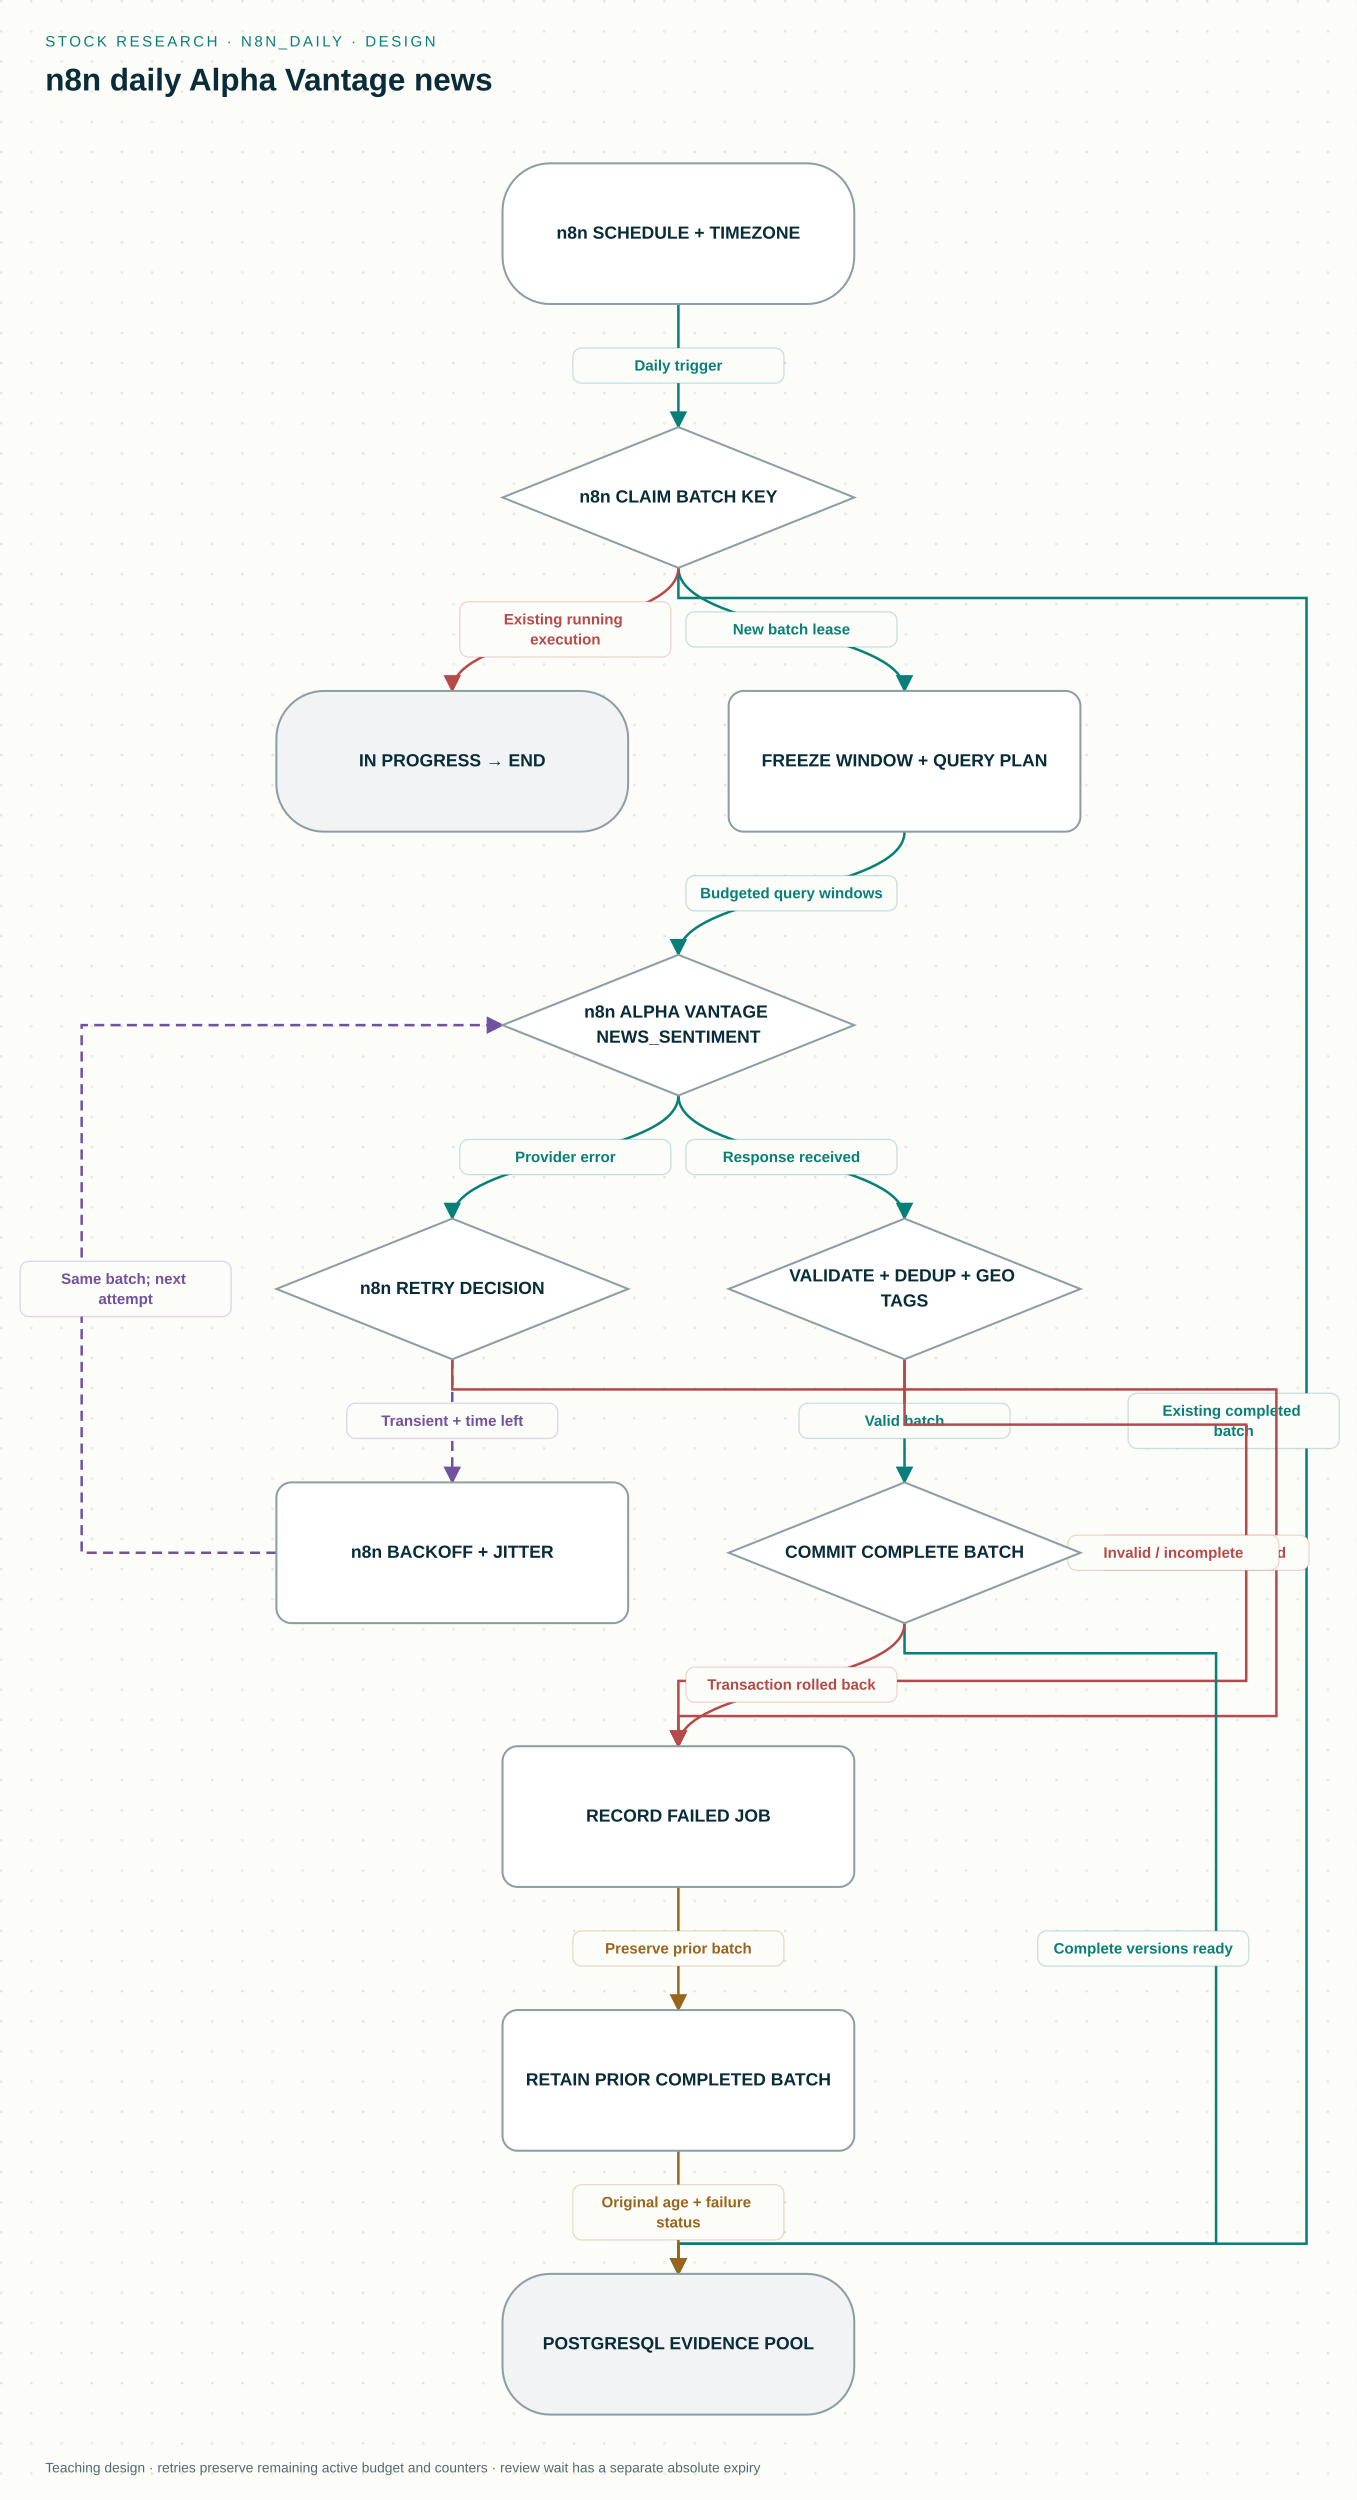
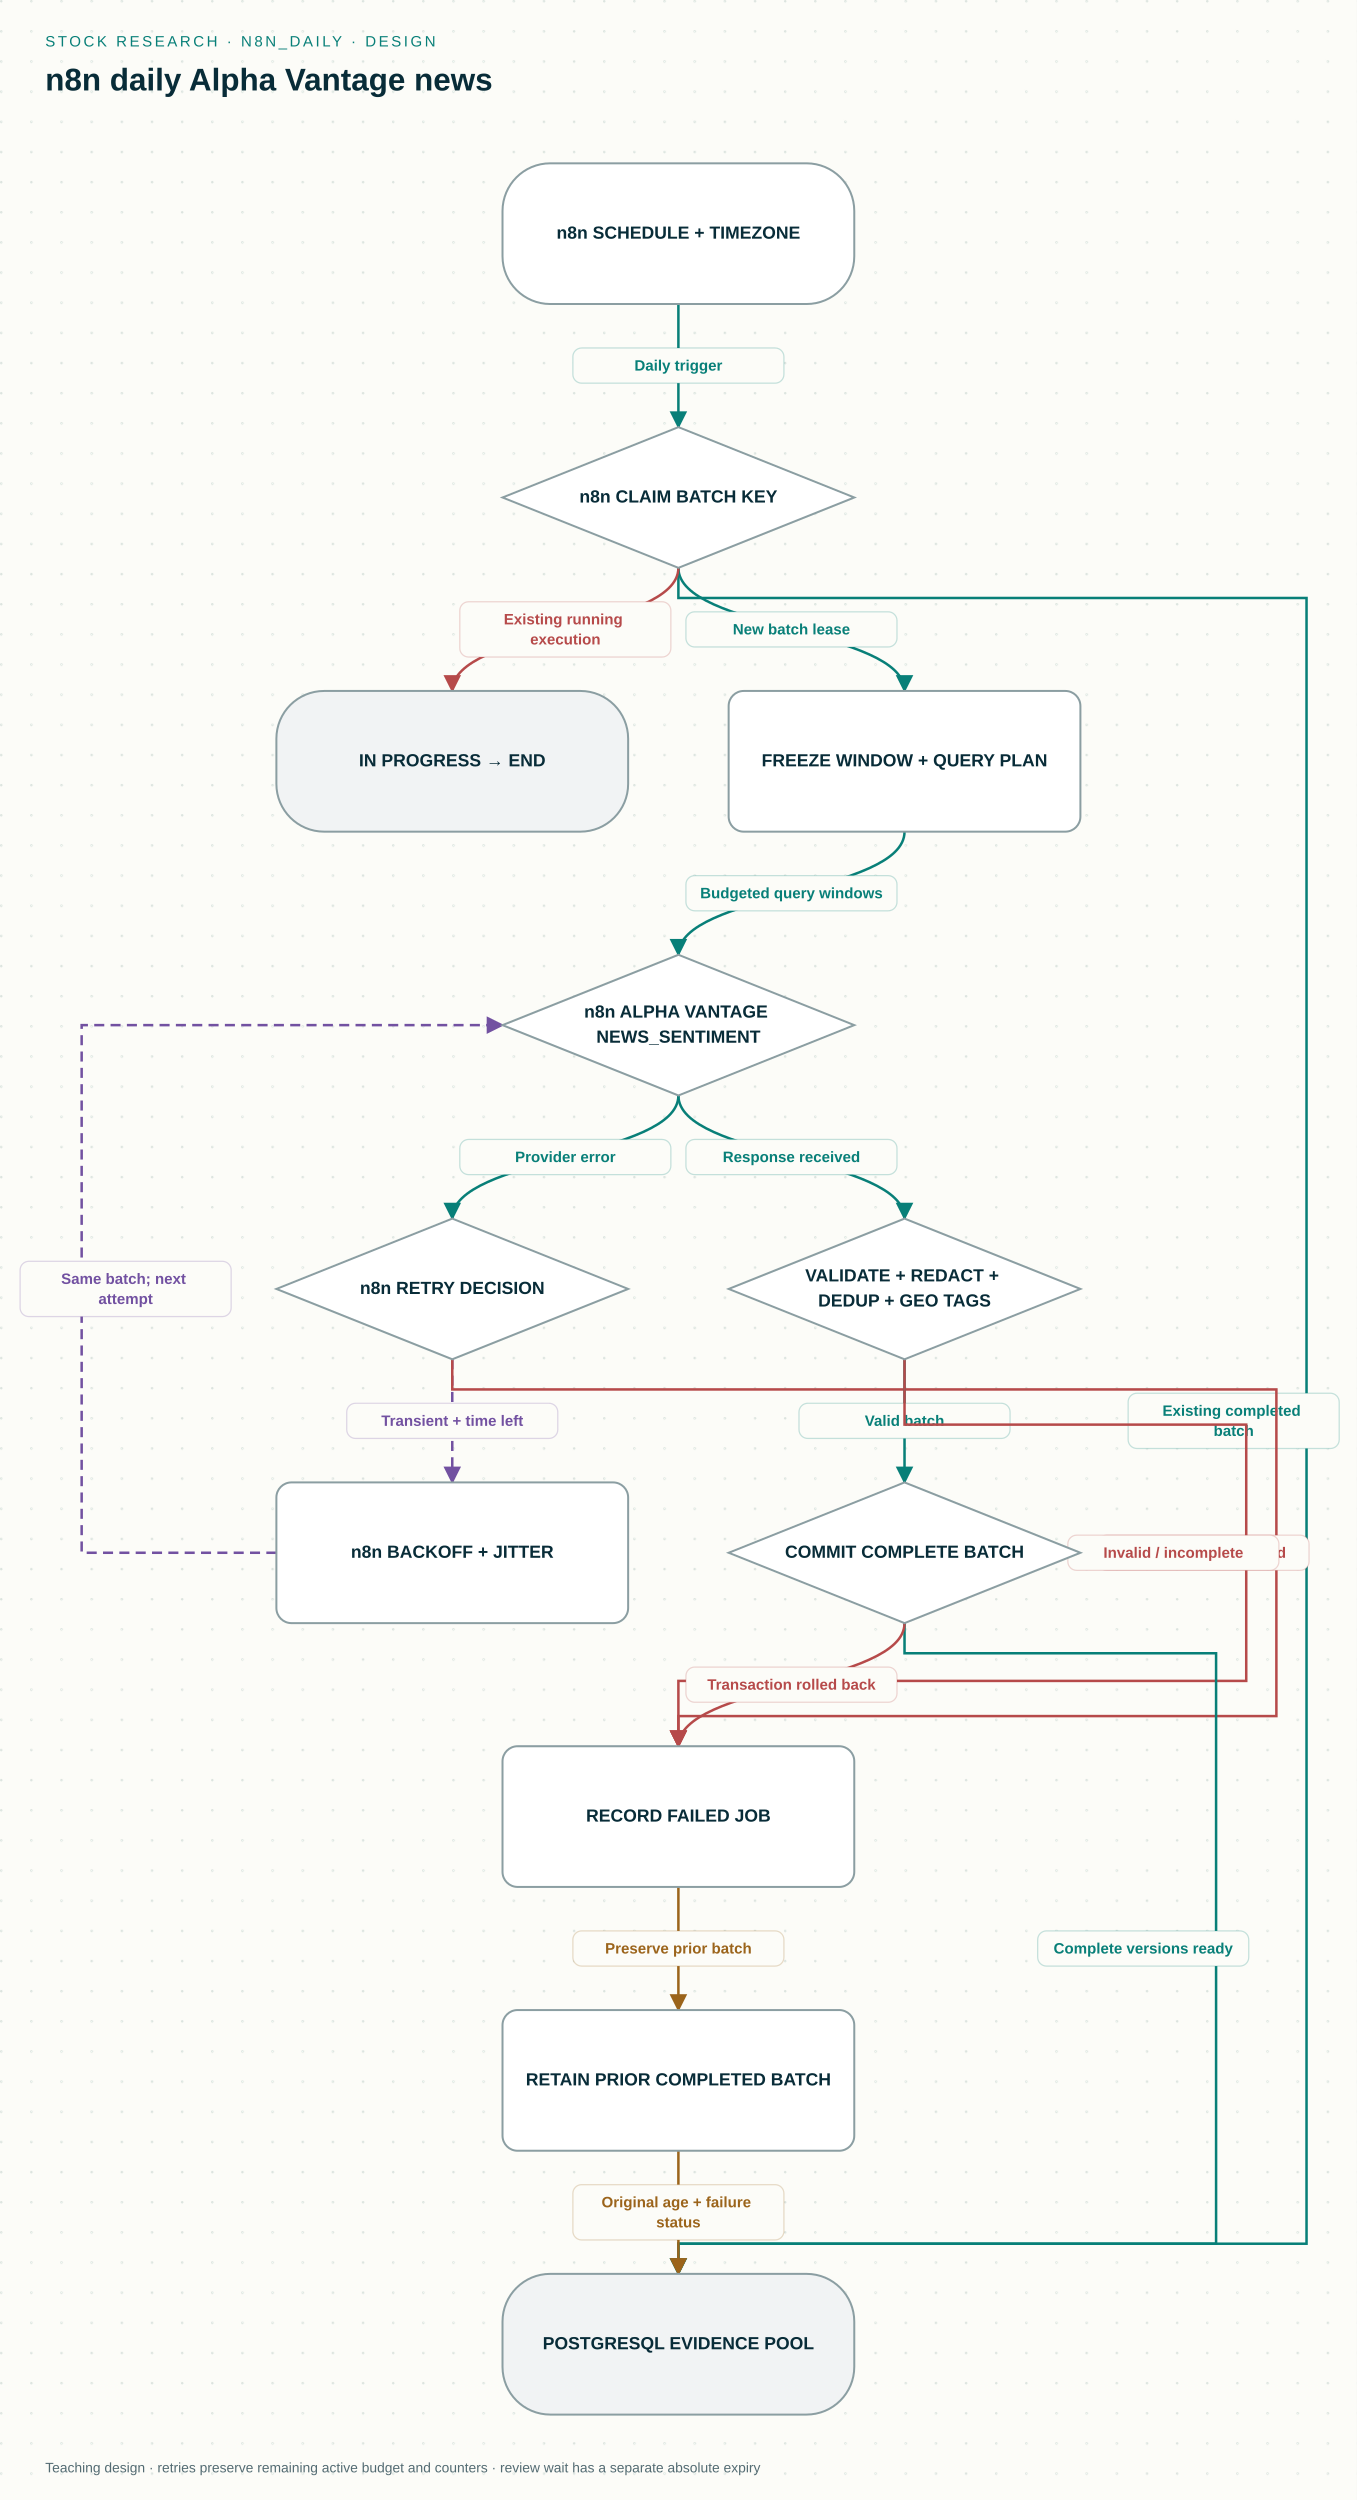
<svg xmlns="http://www.w3.org/2000/svg" viewBox="0 0 1080 1990" width="1080" height="1990" role="img" aria-label="n8n daily Alpha Vantage news" style="font-family:Arial, &quot;Noto Sans TC&quot;, sans-serif;display:block;max-width:100%;height:auto">
  <defs>
    <pattern id="n8n_daily-en-grid" width="24" height="24" patternUnits="userSpaceOnUse">
      <circle cx="1" cy="1" r="1" fill="#dce4df" />
    </pattern>
    <marker id="n8n_daily-en-flow" viewBox="0 0 10 10" refX="9" refY="5" markerWidth="7" markerHeight="7" orient="auto-start-reverse">
      <path d="M 0 0 L 10 5 L 0 10 z" fill="#087f78" />
    </marker>
    <marker id="n8n_daily-en-retry" viewBox="0 0 10 10" refX="9" refY="5" markerWidth="7" markerHeight="7" orient="auto-start-reverse">
      <path d="M 0 0 L 10 5 L 0 10 z" fill="#7251a1" />
    </marker>
    <marker id="n8n_daily-en-fallback" viewBox="0 0 10 10" refX="9" refY="5" markerWidth="7" markerHeight="7" orient="auto-start-reverse">
      <path d="M 0 0 L 10 5 L 0 10 z" fill="#9b641b" />
    </marker>
    <marker id="n8n_daily-en-stop" viewBox="0 0 10 10" refX="9" refY="5" markerWidth="7" markerHeight="7" orient="auto-start-reverse">
      <path d="M 0 0 L 10 5 L 0 10 z" fill="#b64a4a" />
    </marker>
  </defs>
  <rect width="1080" height="1990" fill="#fcfcf8" />
  <rect width="1080" height="1990" fill="url(#n8n_daily-en-grid)" />
  <text x="36" y="37" fill="#087f78" font-size="12" letter-spacing="2">STOCK RESEARCH · N8N_DAILY · DESIGN</text>
  <text x="36" y="72" fill="#082c38" font-size="25" font-weight="700">n8n daily Alpha Vantage news</text>
  <g opacity="1">
    <path d="M 540 242 C 540 291, 540 291, 540 340" fill="none" stroke="#087f78" stroke-width="2" marker-end="url(#n8n_daily-en-flow)" />
    <rect x="456" y="277" width="168" height="28" rx="7" fill="#fcfcf8" stroke="#087f78" stroke-opacity=".23" />
    <text x="540" text-anchor="middle" fill="#087f78" font-size="12" font-weight="600">
      <tspan x="540" y="295">Daily trigger</tspan>
    </text>
  </g>
  <g opacity="1">
    <path d="M 540 452 C 540 501, 720 501, 720 550" fill="none" stroke="#087f78" stroke-width="2" marker-end="url(#n8n_daily-en-flow)" />
    <rect x="546" y="487" width="168" height="28" rx="7" fill="#fcfcf8" stroke="#087f78" stroke-opacity=".23" />
    <text x="630" text-anchor="middle" fill="#087f78" font-size="12" font-weight="600">
      <tspan x="630" y="505">New batch lease</tspan>
    </text>
  </g>
  <g opacity="1">
    <path d="M 720 662 C 720 711, 540 711, 540 760" fill="none" stroke="#087f78" stroke-width="2" marker-end="url(#n8n_daily-en-flow)" />
    <rect x="546" y="697" width="168" height="28" rx="7" fill="#fcfcf8" stroke="#087f78" stroke-opacity=".23" />
    <text x="630" text-anchor="middle" fill="#087f78" font-size="12" font-weight="600">
      <tspan x="630" y="715">Budgeted query windows</tspan>
    </text>
  </g>
  <g opacity="1">
    <path d="M 540 452 V 476 H 1040 V 1786 H 540 V 1810" fill="none" stroke="#087f78" stroke-width="2" marker-end="url(#n8n_daily-en-flow)" />
    <rect x="898" y="1109" width="168" height="44" rx="7" fill="#fcfcf8" stroke="#087f78" stroke-opacity=".23" />
    <text x="982" text-anchor="middle" fill="#087f78" font-size="12" font-weight="600">
      <tspan x="982" y="1127">Existing completed</tspan>
      <tspan x="982" y="1143">batch</tspan>
    </text>
  </g>
  <g opacity="1">
    <path d="M 540 452 C 540 501, 360 501, 360 550" fill="none" stroke="#b64a4a" stroke-width="2" marker-end="url(#n8n_daily-en-stop)" />
    <rect x="366" y="479" width="168" height="44" rx="7" fill="#fcfcf8" stroke="#b64a4a" stroke-opacity=".23" />
    <text x="450" text-anchor="middle" fill="#b64a4a" font-size="12" font-weight="600">
      <tspan x="450" y="497">Existing running</tspan>
      <tspan x="450" y="513">execution</tspan>
    </text>
  </g>
  <g opacity="1">
    <path d="M 540 872 C 540 921, 720 921, 720 970" fill="none" stroke="#087f78" stroke-width="2" marker-end="url(#n8n_daily-en-flow)" />
    <rect x="546" y="907" width="168" height="28" rx="7" fill="#fcfcf8" stroke="#087f78" stroke-opacity=".23" />
    <text x="630" text-anchor="middle" fill="#087f78" font-size="12" font-weight="600">
      <tspan x="630" y="925">Response received</tspan>
    </text>
  </g>
  <g opacity="1">
    <path d="M 540 872 C 540 921, 360 921, 360 970" fill="none" stroke="#087f78" stroke-width="2" marker-end="url(#n8n_daily-en-flow)" />
    <rect x="366" y="907" width="168" height="28" rx="7" fill="#fcfcf8" stroke="#087f78" stroke-opacity=".23" />
    <text x="450" text-anchor="middle" fill="#087f78" font-size="12" font-weight="600">
      <tspan x="450" y="925">Provider error</tspan>
    </text>
  </g>
  <g opacity="1">
    <path d="M 360 1082 C 360 1131, 360 1131, 360 1180" fill="none" stroke="#7251a1" stroke-width="2" stroke-dasharray="8 5" marker-end="url(#n8n_daily-en-retry)" />
    <rect x="276" y="1117" width="168" height="28" rx="7" fill="#fcfcf8" stroke="#7251a1" stroke-opacity=".23" />
    <text x="360" text-anchor="middle" fill="#7251a1" font-size="12" font-weight="600">
      <tspan x="360" y="1135">Transient + time left</tspan>
    </text>
  </g>
  <g opacity="1">
    <path d="M 220 1236 H 65 V 816 H 400" fill="none" stroke="#7251a1" stroke-width="2" stroke-dasharray="8 5" marker-end="url(#n8n_daily-en-retry)" />
    <rect x="16" y="1004" width="168" height="44" rx="7" fill="#fcfcf8" stroke="#7251a1" stroke-opacity=".23" />
    <text x="100" text-anchor="middle" fill="#7251a1" font-size="12" font-weight="600">
      <tspan x="100" y="1022">Same batch; next</tspan>
      <tspan x="100" y="1038">attempt</tspan>
    </text>
  </g>
  <g opacity="1">
    <path d="M 360 1082 V 1106 H 1016 V 1366 H 540 V 1390" fill="none" stroke="#b64a4a" stroke-width="2" marker-end="url(#n8n_daily-en-stop)" />
    <rect x="874" y="1222" width="168" height="28" rx="7" fill="#fcfcf8" stroke="#b64a4a" stroke-opacity=".23" />
    <text x="958" text-anchor="middle" fill="#b64a4a" font-size="12" font-weight="600">
      <tspan x="958" y="1240">Permanent / exhausted</tspan>
    </text>
  </g>
  <g opacity="1">
    <path d="M 720 1082 C 720 1131, 720 1131, 720 1180" fill="none" stroke="#087f78" stroke-width="2" marker-end="url(#n8n_daily-en-flow)" />
    <rect x="636" y="1117" width="168" height="28" rx="7" fill="#fcfcf8" stroke="#087f78" stroke-opacity=".23" />
    <text x="720" text-anchor="middle" fill="#087f78" font-size="12" font-weight="600">
      <tspan x="720" y="1135">Valid batch</tspan>
    </text>
  </g>
  <g opacity="1">
    <path d="M 720 1082 V 1134 H 992 V 1338 H 540 V 1390" fill="none" stroke="#b64a4a" stroke-width="2" marker-end="url(#n8n_daily-en-stop)" />
    <rect x="850" y="1222" width="168" height="28" rx="7" fill="#fcfcf8" stroke="#b64a4a" stroke-opacity=".23" />
    <text x="934" text-anchor="middle" fill="#b64a4a" font-size="12" font-weight="600">
      <tspan x="934" y="1240">Invalid / incomplete</tspan>
    </text>
  </g>
  <g opacity="1">
    <path d="M 720 1292 V 1316 H 968 V 1786 H 540 V 1810" fill="none" stroke="#087f78" stroke-width="2" marker-end="url(#n8n_daily-en-flow)" />
    <rect x="826" y="1537" width="168" height="28" rx="7" fill="#fcfcf8" stroke="#087f78" stroke-opacity=".23" />
    <text x="910" text-anchor="middle" fill="#087f78" font-size="12" font-weight="600">
      <tspan x="910" y="1555">Complete versions ready</tspan>
    </text>
  </g>
  <g opacity="1">
    <path d="M 720 1292 C 720 1341, 540 1341, 540 1390" fill="none" stroke="#b64a4a" stroke-width="2" marker-end="url(#n8n_daily-en-stop)" />
    <rect x="546" y="1327" width="168" height="28" rx="7" fill="#fcfcf8" stroke="#b64a4a" stroke-opacity=".23" />
    <text x="630" text-anchor="middle" fill="#b64a4a" font-size="12" font-weight="600">
      <tspan x="630" y="1345">Transaction rolled back</tspan>
    </text>
  </g>
  <g opacity="1">
    <path d="M 540 1502 C 540 1551, 540 1551, 540 1600" fill="none" stroke="#9b641b" stroke-width="2" marker-end="url(#n8n_daily-en-fallback)" />
    <rect x="456" y="1537" width="168" height="28" rx="7" fill="#fcfcf8" stroke="#9b641b" stroke-opacity=".23" />
    <text x="540" text-anchor="middle" fill="#9b641b" font-size="12" font-weight="600">
      <tspan x="540" y="1555">Preserve prior batch</tspan>
    </text>
  </g>
  <g opacity="1">
    <path d="M 540 1712 C 540 1761, 540 1761, 540 1810" fill="none" stroke="#9b641b" stroke-width="2" marker-end="url(#n8n_daily-en-fallback)" />
    <rect x="456" y="1739" width="168" height="44" rx="7" fill="#fcfcf8" stroke="#9b641b" stroke-opacity=".23" />
    <text x="540" text-anchor="middle" fill="#9b641b" font-size="12" font-weight="600">
      <tspan x="540" y="1757">Original age + failure</tspan>
      <tspan x="540" y="1773">status</tspan>
    </text>
  </g>
  <g data-node-id="schedule" aria-label="n8n SCHEDULE + TIMEZONE">
    <rect x="400" y="130" width="280" height="112" rx="38" fill="#fff" stroke="#8b9ea2" stroke-width="1.6" />
    <text x="540" text-anchor="middle" fill="#082c38" font-size="14" font-weight="600" pointer-events="none">
      <tspan x="540" y="190">n8n SCHEDULE + TIMEZONE</tspan>
    </text>
  </g>
  <g data-node-id="claim" aria-label="n8n CLAIM BATCH KEY">
    <polygon points="540,340 680,396 540,452 400,396" fill="#fff" stroke="#8b9ea2" stroke-width="1.6" />
    <text x="540" text-anchor="middle" fill="#082c38" font-size="14" font-weight="600" pointer-events="none">
      <tspan x="540" y="400">n8n CLAIM BATCH KEY</tspan>
    </text>
  </g>
  <g data-node-id="pending" aria-label="IN PROGRESS → END">
    <rect x="220" y="550" width="280" height="112" rx="38" fill="#f1f3f4" stroke="#8b9ea2" stroke-width="1.6" />
    <text x="360" text-anchor="middle" fill="#082c38" font-size="14" font-weight="600" pointer-events="none">
      <tspan x="360" y="610">IN PROGRESS → END</tspan>
    </text>
  </g>
  <g data-node-id="plan" aria-label="FREEZE WINDOW + QUERY PLAN">
    <rect x="580" y="550" width="280" height="112" rx="12" fill="#fff" stroke="#8b9ea2" stroke-width="1.6" />
    <text x="720" text-anchor="middle" fill="#082c38" font-size="14" font-weight="600" pointer-events="none">
      <tspan x="720" y="610">FREEZE WINDOW + QUERY PLAN</tspan>
    </text>
  </g>
  <g data-node-id="fetch" aria-label="n8n ALPHA VANTAGE NEWS_SENTIMENT">
    <polygon points="540,760 680,816 540,872 400,816" fill="#fff" stroke="#8b9ea2" stroke-width="1.6" />
    <text x="540" text-anchor="middle" fill="#082c38" font-size="14" font-weight="600" pointer-events="none">
      <tspan x="540" y="810">n8n ALPHA VANTAGE</tspan>
      <tspan x="540" y="830">NEWS_SENTIMENT</tspan>
    </text>
  </g>
  <g data-node-id="retry" aria-label="n8n RETRY DECISION">
    <polygon points="360,970 500,1026 360,1082 220,1026" fill="#fff" stroke="#8b9ea2" stroke-width="1.6" />
    <text x="360" text-anchor="middle" fill="#082c38" font-size="14" font-weight="600" pointer-events="none">
      <tspan x="360" y="1030">n8n RETRY DECISION</tspan>
    </text>
  </g>
-   <g data-node-id="normalize" aria-label="VALIDATE + DEDUP + GEO TAGS">
+   <g data-node-id="normalize" aria-label="VALIDATE + REDACT + DEDUP + GEO TAGS">
    <polygon points="720,970 860,1026 720,1082 580,1026" fill="#fff" stroke="#8b9ea2" stroke-width="1.6" />
    <text x="720" text-anchor="middle" fill="#082c38" font-size="14" font-weight="600" pointer-events="none">
-       <tspan x="720" y="1020">VALIDATE + DEDUP + GEO</tspan>
-       <tspan x="720" y="1040">TAGS</tspan>
+       <tspan x="720" y="1020">VALIDATE + REDACT +</tspan>
+       <tspan x="720" y="1040">DEDUP + GEO TAGS</tspan>
    </text>
  </g>
  <g data-node-id="wait" aria-label="n8n BACKOFF + JITTER">
    <rect x="220" y="1180" width="280" height="112" rx="12" fill="#fff" stroke="#8b9ea2" stroke-width="1.6" />
    <text x="360" text-anchor="middle" fill="#082c38" font-size="14" font-weight="600" pointer-events="none">
      <tspan x="360" y="1240">n8n BACKOFF + JITTER</tspan>
    </text>
  </g>
  <g data-node-id="commit" aria-label="COMMIT COMPLETE BATCH">
    <polygon points="720,1180 860,1236 720,1292 580,1236" fill="#fff" stroke="#8b9ea2" stroke-width="1.6" />
    <text x="720" text-anchor="middle" fill="#082c38" font-size="14" font-weight="600" pointer-events="none">
      <tspan x="720" y="1240">COMMIT COMPLETE BATCH</tspan>
    </text>
  </g>
  <g data-node-id="failure" aria-label="RECORD FAILED JOB">
    <rect x="400" y="1390" width="280" height="112" rx="12" fill="#fff" stroke="#8b9ea2" stroke-width="1.6" />
    <text x="540" text-anchor="middle" fill="#082c38" font-size="14" font-weight="600" pointer-events="none">
      <tspan x="540" y="1450">RECORD FAILED JOB</tspan>
    </text>
  </g>
  <g data-node-id="prior" aria-label="RETAIN PRIOR COMPLETED BATCH">
    <rect x="400" y="1600" width="280" height="112" rx="12" fill="#fff" stroke="#8b9ea2" stroke-width="1.6" />
    <text x="540" text-anchor="middle" fill="#082c38" font-size="14" font-weight="600" pointer-events="none">
      <tspan x="540" y="1660">RETAIN PRIOR COMPLETED BATCH</tspan>
    </text>
  </g>
  <g data-node-id="pool" aria-label="POSTGRESQL EVIDENCE POOL">
    <rect x="400" y="1810" width="280" height="112" rx="38" fill="#f1f3f4" stroke="#8b9ea2" stroke-width="1.6" />
    <text x="540" text-anchor="middle" fill="#082c38" font-size="14" font-weight="600" pointer-events="none">
      <tspan x="540" y="1870">POSTGRESQL EVIDENCE POOL</tspan>
    </text>
  </g>
  <text x="36" y="1968" font-size="11" fill="#536b72">Teaching design · retries preserve remaining active budget and counters · review wait has a separate absolute expiry</text>
</svg>
